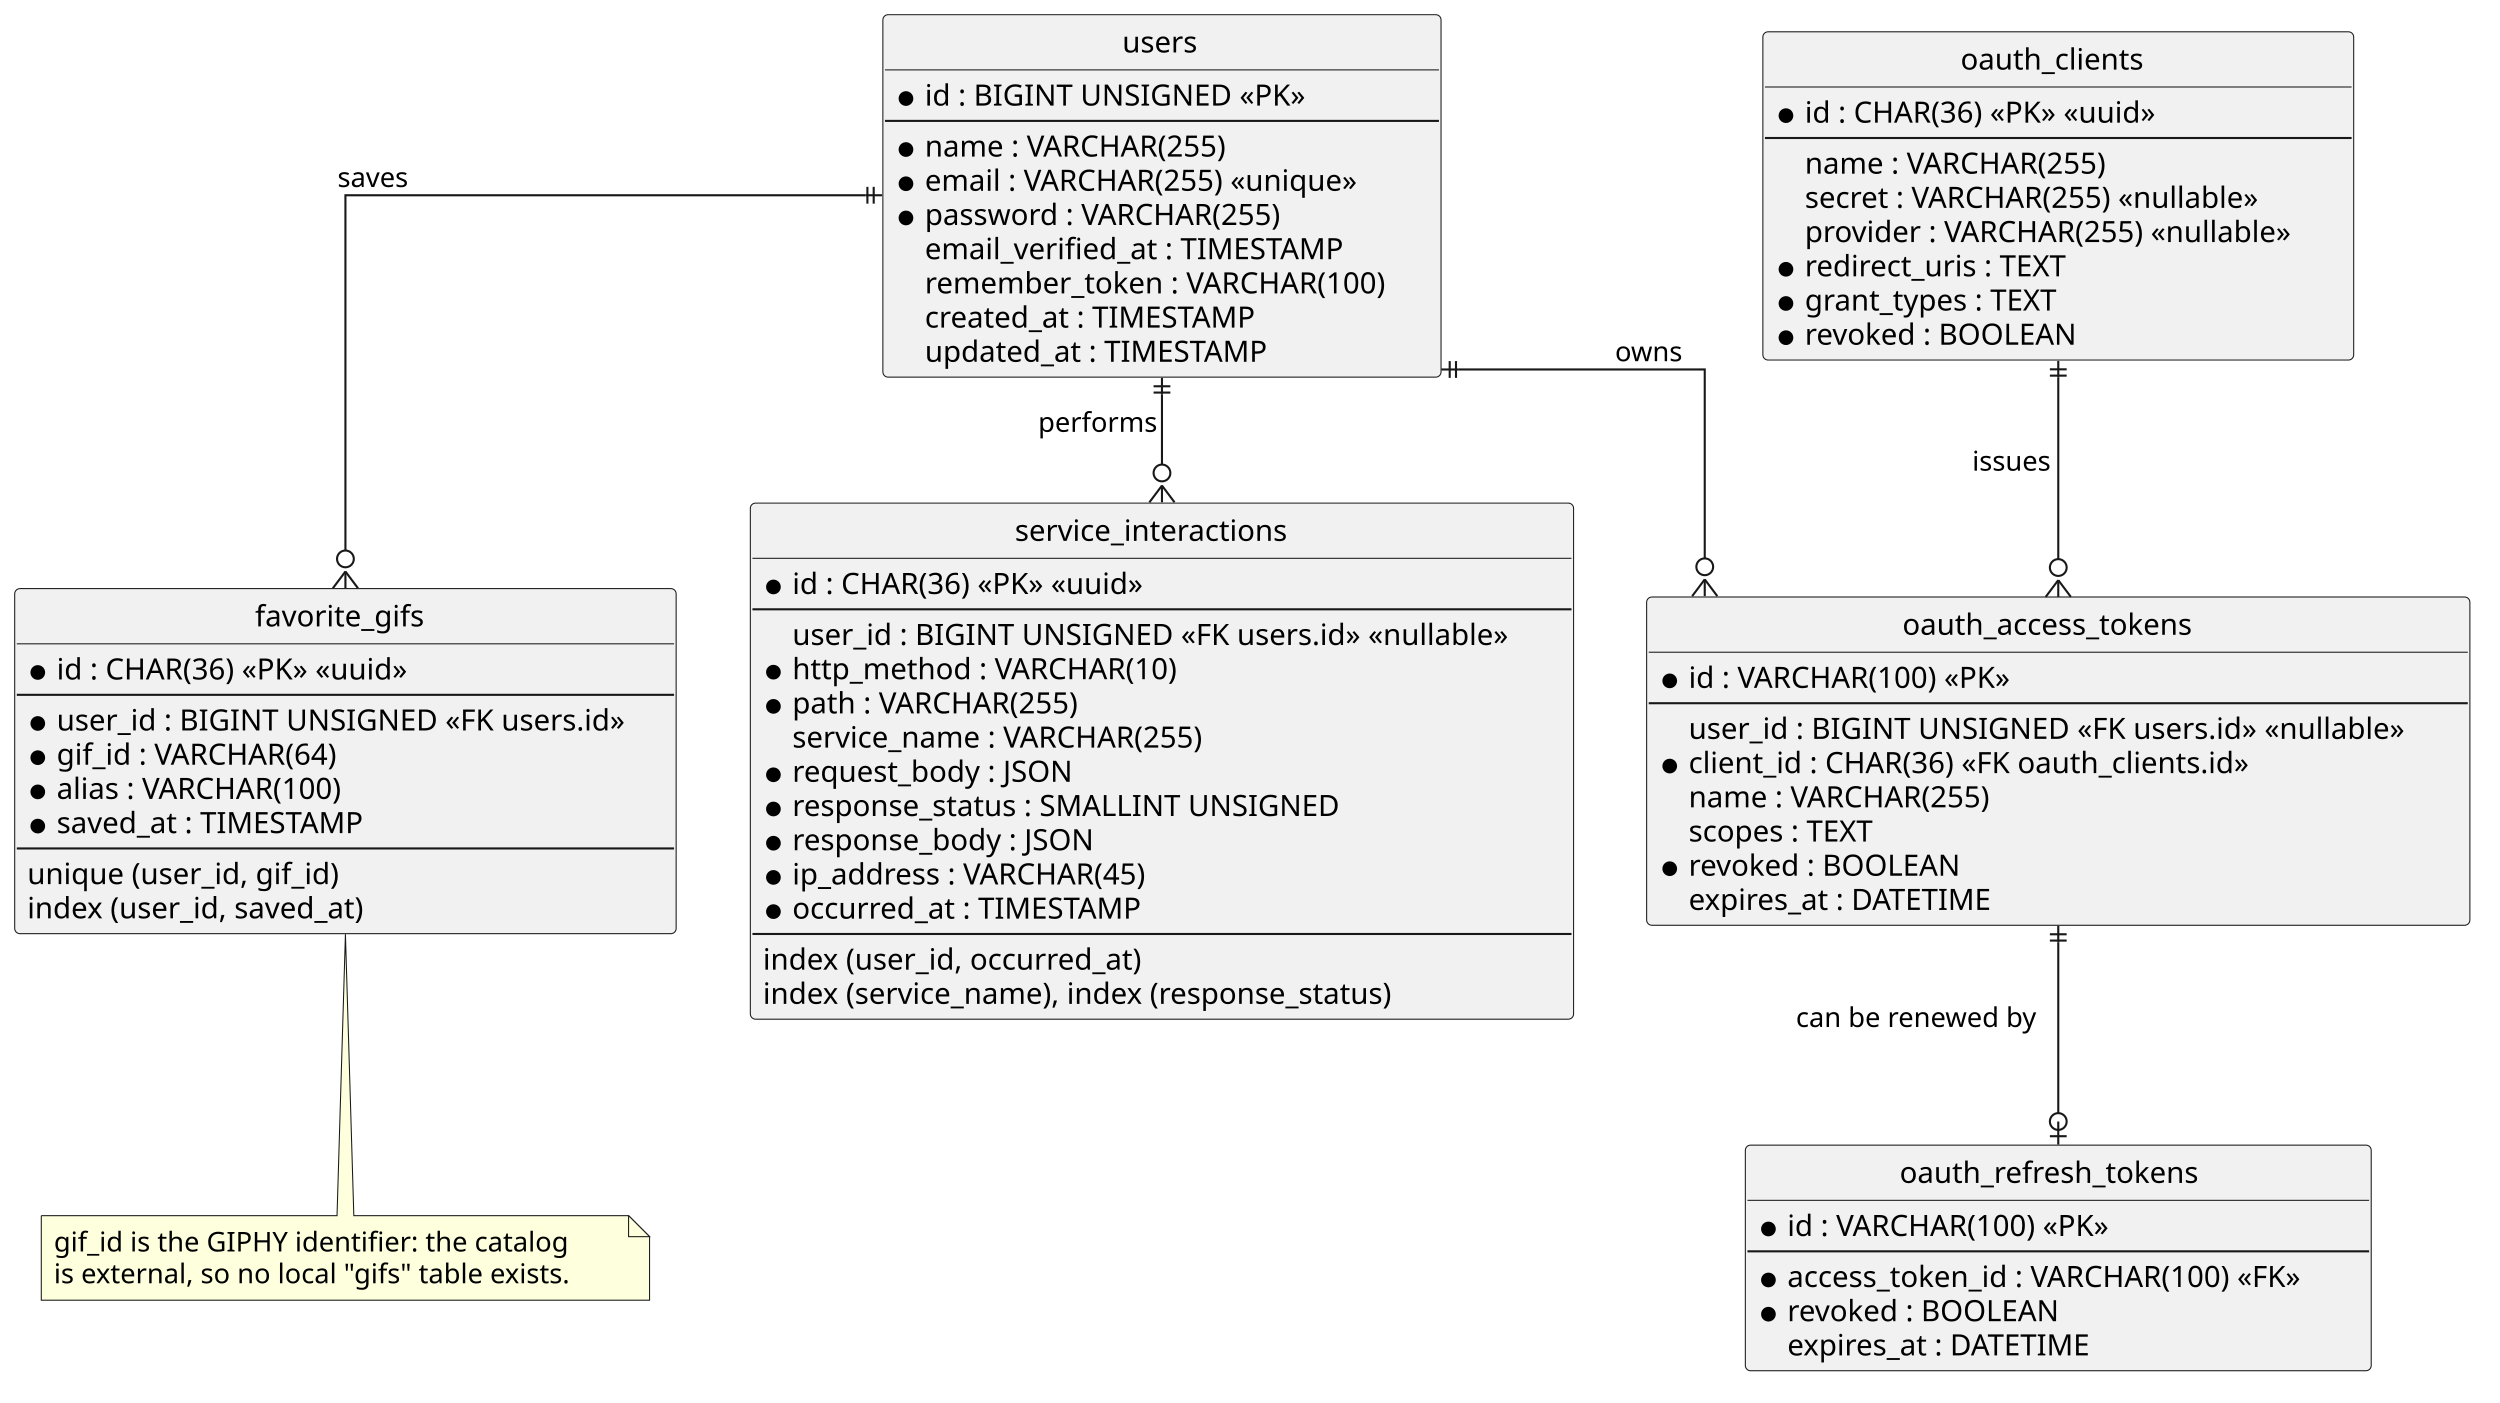
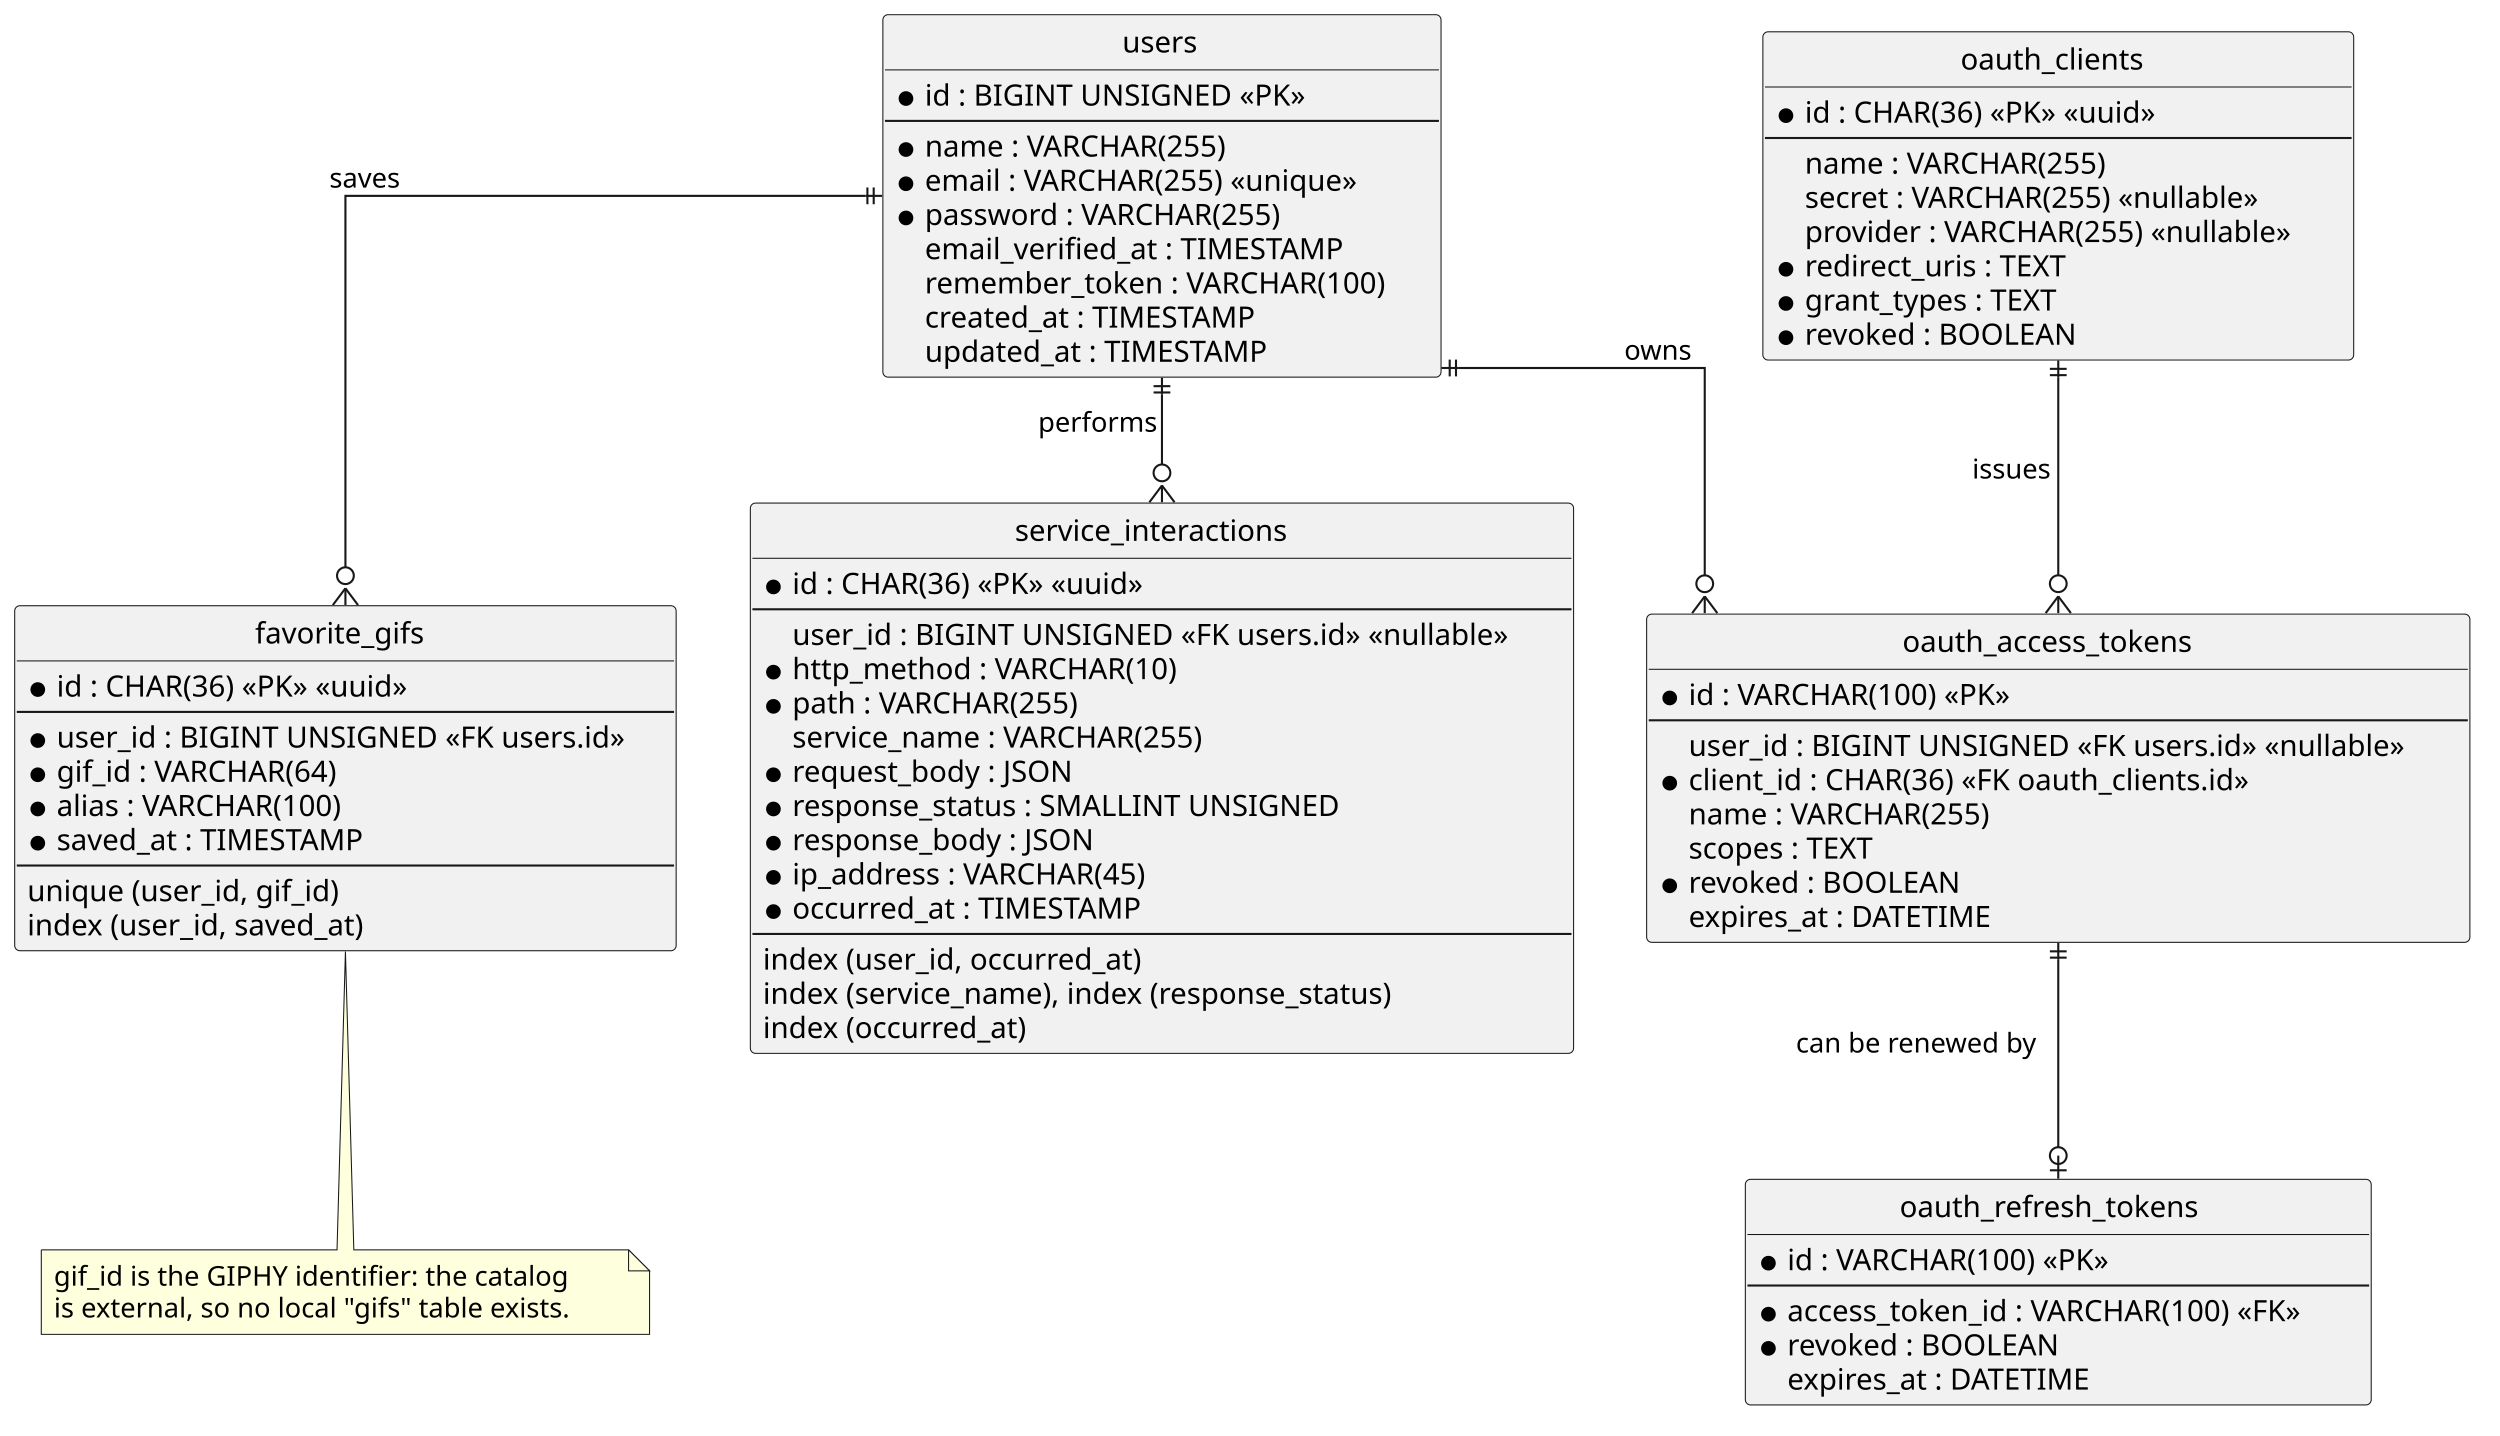
- <svg xmlns="http://www.w3.org/2000/svg" version="1.1" data-diagram-type="CLASS" style="width:1191px;height:668px;background:#FFFFFF;" width="1191px" height="668px" viewBox="0 0 1191 668" zoomAndPan="magnify" preserveAspectRatio="none" contentStyleType="text/css">
+ <svg xmlns="http://www.w3.org/2000/svg" version="1.1" data-diagram-type="CLASS" style="width:1191px;height:684px;background:#FFFFFF;" width="1191px" height="684px" viewBox="0 0 1191 684" zoomAndPan="magnify" preserveAspectRatio="none" contentStyleType="text/css">
  <defs />
  <g font-family="sans-serif" lengthAdjust="spacing">
    <g class="entity" data-qualified-name="users" id="ent0001" data-source-line="8">
      <rect x="420.6" y="7" width="265.914" height="172.672" fill="#F1F1F1" style="stroke:#181818;stroke-width:0.5;" rx="2.5" ry="2.5" />
      <text x="534.642" y="24.995" fill="#000" font-size="14" textLength="37.83">users</text>
      <line x1="421.6" y1="33.297" x2="685.514" y2="33.297" style="stroke:#181818;stroke-width:0.5;" />
      <g data-visibility-modifier="IE_MANDATORY">
        <ellipse cx="431.6" cy="46.945" rx="3" ry="3" fill="#000" style="stroke:#000;stroke-width:1;" />
      </g>
      <text x="440.6" y="50.292" fill="#000" font-size="14" textLength="192.466">id : BIGINT UNSIGNED «PK»</text>
      <line x1="421.6" y1="57.594" x2="685.514" y2="57.594" style="stroke:#181818;stroke-width:1;" />
      <g data-visibility-modifier="IE_MANDATORY">
        <ellipse cx="431.6" cy="71.242" rx="3" ry="3" fill="#000" style="stroke:#000;stroke-width:1;" />
      </g>
      <text x="440.6" y="74.589" fill="#000" font-size="14" textLength="159.455">name : VARCHAR(255)</text>
      <g data-visibility-modifier="IE_MANDATORY">
        <ellipse cx="431.6" cy="87.539" rx="3" ry="3" fill="#000" style="stroke:#000;stroke-width:1;" />
      </g>
      <text x="440.6" y="90.886" fill="#000" font-size="14" textLength="227.951">email : VARCHAR(255) «unique»</text>
      <g data-visibility-modifier="IE_MANDATORY">
        <ellipse cx="431.6" cy="103.836" rx="3" ry="3" fill="#000" style="stroke:#000;stroke-width:1;" />
      </g>
      <text x="440.6" y="107.183" fill="#000" font-size="14" textLength="186.464">password : VARCHAR(255)</text>
      <text x="440.6" y="123.479" fill="#000" font-size="14" textLength="214.3">email_verified_at : TIMESTAMP</text>
      <text x="440.6" y="139.776" fill="#000" font-size="14" textLength="239.914">remember_token : VARCHAR(100)</text>
      <text x="440.6" y="156.073" fill="#000" font-size="14" textLength="169.463">created_at : TIMESTAMP</text>
      <text x="440.6" y="172.37" fill="#000" font-size="14" textLength="174.043">updated_at : TIMESTAMP</text>
    </g>
    <g class="entity" data-qualified-name="favorites" id="ent0002" data-source-line="20">
-       <rect x="7" y="280.42" width="315.119" height="164.375" fill="#F1F1F1" style="stroke:#181818;stroke-width:0.5;" rx="2.5" ry="2.5" />
-       <text x="121.507" y="298.415" fill="#000" font-size="14" textLength="86.105">favorite_gifs</text>
-       <line x1="8" y1="306.717" x2="321.119" y2="306.717" style="stroke:#181818;stroke-width:0.5;" />
-       <g data-visibility-modifier="IE_MANDATORY">
-         <ellipse cx="18" cy="320.365" rx="3" ry="3" fill="#000" style="stroke:#000;stroke-width:1;" />
-       </g>
-       <text x="27" y="323.712" fill="#000" font-size="14" textLength="186.047">id : CHAR(36) «PK» «uuid»</text>
-       <line x1="8" y1="331.014" x2="321.119" y2="331.014" style="stroke:#181818;stroke-width:1;" />
-       <g data-visibility-modifier="IE_MANDATORY">
-         <ellipse cx="18" cy="344.662" rx="3" ry="3" fill="#000" style="stroke:#000;stroke-width:1;" />
-       </g>
-       <text x="27" y="348.009" fill="#000" font-size="14" textLength="289.119">user_id : BIGINT UNSIGNED «FK users.id»</text>
-       <g data-visibility-modifier="IE_MANDATORY">
-         <ellipse cx="18" cy="360.959" rx="3" ry="3" fill="#000" style="stroke:#000;stroke-width:1;" />
-       </g>
-       <text x="27" y="364.306" fill="#000" font-size="14" textLength="148.326">gif_id : VARCHAR(64)</text>
-       <g data-visibility-modifier="IE_MANDATORY">
-         <ellipse cx="18" cy="377.256" rx="3" ry="3" fill="#000" style="stroke:#000;stroke-width:1;" />
-       </g>
-       <text x="27" y="380.603" fill="#000" font-size="14" textLength="151.983">alias : VARCHAR(100)</text>
-       <g data-visibility-modifier="IE_MANDATORY">
-         <ellipse cx="18" cy="393.553" rx="3" ry="3" fill="#000" style="stroke:#000;stroke-width:1;" />
-       </g>
-       <text x="27" y="396.899" fill="#000" font-size="14" textLength="157.486">saved_at : TIMESTAMP</text>
-       <line x1="8" y1="404.201" x2="321.119" y2="404.201" style="stroke:#181818;stroke-width:1;" />
-       <text x="13" y="421.196" fill="#000" font-size="14" textLength="160.077">unique (user_id, gif_id)</text>
-       <text x="13" y="437.493" fill="#000" font-size="14" textLength="175.861">index (user_id, saved_at)</text>
+       <rect x="7" y="288.56" width="315.119" height="164.375" fill="#F1F1F1" style="stroke:#181818;stroke-width:0.5;" rx="2.5" ry="2.5" />
+       <text x="121.507" y="306.555" fill="#000" font-size="14" textLength="86.105">favorite_gifs</text>
+       <line x1="8" y1="314.857" x2="321.119" y2="314.857" style="stroke:#181818;stroke-width:0.5;" />
+       <g data-visibility-modifier="IE_MANDATORY">
+         <ellipse cx="18" cy="328.505" rx="3" ry="3" fill="#000" style="stroke:#000;stroke-width:1;" />
+       </g>
+       <text x="27" y="331.852" fill="#000" font-size="14" textLength="186.047">id : CHAR(36) «PK» «uuid»</text>
+       <line x1="8" y1="339.154" x2="321.119" y2="339.154" style="stroke:#181818;stroke-width:1;" />
+       <g data-visibility-modifier="IE_MANDATORY">
+         <ellipse cx="18" cy="352.802" rx="3" ry="3" fill="#000" style="stroke:#000;stroke-width:1;" />
+       </g>
+       <text x="27" y="356.149" fill="#000" font-size="14" textLength="289.119">user_id : BIGINT UNSIGNED «FK users.id»</text>
+       <g data-visibility-modifier="IE_MANDATORY">
+         <ellipse cx="18" cy="369.099" rx="3" ry="3" fill="#000" style="stroke:#000;stroke-width:1;" />
+       </g>
+       <text x="27" y="372.446" fill="#000" font-size="14" textLength="148.326">gif_id : VARCHAR(64)</text>
+       <g data-visibility-modifier="IE_MANDATORY">
+         <ellipse cx="18" cy="385.396" rx="3" ry="3" fill="#000" style="stroke:#000;stroke-width:1;" />
+       </g>
+       <text x="27" y="388.743" fill="#000" font-size="14" textLength="151.983">alias : VARCHAR(100)</text>
+       <g data-visibility-modifier="IE_MANDATORY">
+         <ellipse cx="18" cy="401.693" rx="3" ry="3" fill="#000" style="stroke:#000;stroke-width:1;" />
+       </g>
+       <text x="27" y="405.039" fill="#000" font-size="14" textLength="157.486">saved_at : TIMESTAMP</text>
+       <line x1="8" y1="412.341" x2="321.119" y2="412.341" style="stroke:#181818;stroke-width:1;" />
+       <text x="13" y="429.336" fill="#000" font-size="14" textLength="160.077">unique (user_id, gif_id)</text>
+       <text x="13" y="445.633" fill="#000" font-size="14" textLength="175.861">index (user_id, saved_at)</text>
    </g>
    <g class="entity" data-qualified-name="interactions" id="ent0003" data-source-line="32">
-       <rect x="357.46" y="239.68" width="392.194" height="245.859" fill="#F1F1F1" style="stroke:#181818;stroke-width:0.5;" rx="2.5" ry="2.5" />
-       <text x="483.479" y="257.675" fill="#000" font-size="14" textLength="140.157">service_interactions</text>
-       <line x1="358.46" y1="265.977" x2="748.654" y2="265.977" style="stroke:#181818;stroke-width:0.5;" />
-       <g data-visibility-modifier="IE_MANDATORY">
-         <ellipse cx="368.46" cy="279.625" rx="3" ry="3" fill="#000" style="stroke:#000;stroke-width:1;" />
-       </g>
-       <text x="377.46" y="282.972" fill="#000" font-size="14" textLength="186.047">id : CHAR(36) «PK» «uuid»</text>
-       <line x1="358.46" y1="290.274" x2="748.654" y2="290.274" style="stroke:#181818;stroke-width:1;" />
-       <text x="377.46" y="307.269" fill="#000" font-size="14" textLength="366.194">user_id : BIGINT UNSIGNED «FK users.id» «nullable»</text>
-       <g data-visibility-modifier="IE_MANDATORY">
-         <ellipse cx="368.46" cy="320.219" rx="3" ry="3" fill="#000" style="stroke:#000;stroke-width:1;" />
-       </g>
-       <text x="377.46" y="323.566" fill="#000" font-size="14" textLength="200.648">http_method : VARCHAR(10)</text>
-       <g data-visibility-modifier="IE_MANDATORY">
-         <ellipse cx="368.46" cy="336.516" rx="3" ry="3" fill="#000" style="stroke:#000;stroke-width:1;" />
-       </g>
-       <text x="377.46" y="339.863" fill="#000" font-size="14" textLength="151.58">path : VARCHAR(255)</text>
-       <text x="377.46" y="356.159" fill="#000" font-size="14" textLength="216.604">service_name : VARCHAR(255)</text>
-       <g data-visibility-modifier="IE_MANDATORY">
-         <ellipse cx="368.46" cy="369.11" rx="3" ry="3" fill="#000" style="stroke:#000;stroke-width:1;" />
-       </g>
-       <text x="377.46" y="372.456" fill="#000" font-size="14" textLength="143.274">request_body : JSON</text>
-       <g data-visibility-modifier="IE_MANDATORY">
-         <ellipse cx="368.46" cy="385.407" rx="3" ry="3" fill="#000" style="stroke:#000;stroke-width:1;" />
-       </g>
-       <text x="377.46" y="388.753" fill="#000" font-size="14" textLength="275.96">response_status : SMALLINT UNSIGNED</text>
-       <g data-visibility-modifier="IE_MANDATORY">
-         <ellipse cx="368.46" cy="401.703" rx="3" ry="3" fill="#000" style="stroke:#000;stroke-width:1;" />
-       </g>
-       <text x="377.46" y="405.05" fill="#000" font-size="14" textLength="153.645">response_body : JSON</text>
-       <g data-visibility-modifier="IE_MANDATORY">
-         <ellipse cx="368.46" cy="418" rx="3" ry="3" fill="#000" style="stroke:#000;stroke-width:1;" />
-       </g>
-       <text x="377.46" y="421.347" fill="#000" font-size="14" textLength="185.931">ip_address : VARCHAR(45)</text>
-       <g data-visibility-modifier="IE_MANDATORY">
-         <ellipse cx="368.46" cy="434.297" rx="3" ry="3" fill="#000" style="stroke:#000;stroke-width:1;" />
-       </g>
-       <text x="377.46" y="437.644" fill="#000" font-size="14" textLength="177.673">occurred_at : TIMESTAMP</text>
-       <line x1="358.46" y1="444.946" x2="748.654" y2="444.946" style="stroke:#181818;stroke-width:1;" />
-       <text x="363.46" y="461.941" fill="#000" font-size="14" textLength="196.048">index (user_id, occurred_at)</text>
-       <text x="363.46" y="478.238" fill="#000" font-size="14" textLength="327.51">index (service_name), index (response_status)</text>
-     </g>
-     <g class="entity" data-qualified-name="clients" id="ent0004" data-source-line="49">
+       <rect x="357.46" y="239.67" width="392.194" height="262.156" fill="#F1F1F1" style="stroke:#181818;stroke-width:0.5;" rx="2.5" ry="2.5" />
+       <text x="483.479" y="257.665" fill="#000" font-size="14" textLength="140.157">service_interactions</text>
+       <line x1="358.46" y1="265.967" x2="748.654" y2="265.967" style="stroke:#181818;stroke-width:0.5;" />
+       <g data-visibility-modifier="IE_MANDATORY">
+         <ellipse cx="368.46" cy="279.615" rx="3" ry="3" fill="#000" style="stroke:#000;stroke-width:1;" />
+       </g>
+       <text x="377.46" y="282.962" fill="#000" font-size="14" textLength="186.047">id : CHAR(36) «PK» «uuid»</text>
+       <line x1="358.46" y1="290.264" x2="748.654" y2="290.264" style="stroke:#181818;stroke-width:1;" />
+       <text x="377.46" y="307.259" fill="#000" font-size="14" textLength="366.194">user_id : BIGINT UNSIGNED «FK users.id» «nullable»</text>
+       <g data-visibility-modifier="IE_MANDATORY">
+         <ellipse cx="368.46" cy="320.209" rx="3" ry="3" fill="#000" style="stroke:#000;stroke-width:1;" />
+       </g>
+       <text x="377.46" y="323.556" fill="#000" font-size="14" textLength="200.648">http_method : VARCHAR(10)</text>
+       <g data-visibility-modifier="IE_MANDATORY">
+         <ellipse cx="368.46" cy="336.506" rx="3" ry="3" fill="#000" style="stroke:#000;stroke-width:1;" />
+       </g>
+       <text x="377.46" y="339.853" fill="#000" font-size="14" textLength="151.58">path : VARCHAR(255)</text>
+       <text x="377.46" y="356.149" fill="#000" font-size="14" textLength="216.604">service_name : VARCHAR(255)</text>
+       <g data-visibility-modifier="IE_MANDATORY">
+         <ellipse cx="368.46" cy="369.1" rx="3" ry="3" fill="#000" style="stroke:#000;stroke-width:1;" />
+       </g>
+       <text x="377.46" y="372.446" fill="#000" font-size="14" textLength="143.274">request_body : JSON</text>
+       <g data-visibility-modifier="IE_MANDATORY">
+         <ellipse cx="368.46" cy="385.397" rx="3" ry="3" fill="#000" style="stroke:#000;stroke-width:1;" />
+       </g>
+       <text x="377.46" y="388.743" fill="#000" font-size="14" textLength="275.96">response_status : SMALLINT UNSIGNED</text>
+       <g data-visibility-modifier="IE_MANDATORY">
+         <ellipse cx="368.46" cy="401.693" rx="3" ry="3" fill="#000" style="stroke:#000;stroke-width:1;" />
+       </g>
+       <text x="377.46" y="405.04" fill="#000" font-size="14" textLength="153.645">response_body : JSON</text>
+       <g data-visibility-modifier="IE_MANDATORY">
+         <ellipse cx="368.46" cy="417.99" rx="3" ry="3" fill="#000" style="stroke:#000;stroke-width:1;" />
+       </g>
+       <text x="377.46" y="421.337" fill="#000" font-size="14" textLength="185.931">ip_address : VARCHAR(45)</text>
+       <g data-visibility-modifier="IE_MANDATORY">
+         <ellipse cx="368.46" cy="434.287" rx="3" ry="3" fill="#000" style="stroke:#000;stroke-width:1;" />
+       </g>
+       <text x="377.46" y="437.634" fill="#000" font-size="14" textLength="177.673">occurred_at : TIMESTAMP</text>
+       <line x1="358.46" y1="444.936" x2="748.654" y2="444.936" style="stroke:#181818;stroke-width:1;" />
+       <text x="363.46" y="461.931" fill="#000" font-size="14" textLength="196.048">index (user_id, occurred_at)</text>
+       <text x="363.46" y="478.228" fill="#000" font-size="14" textLength="327.51">index (service_name), index (response_status)</text>
+       <text x="363.46" y="494.524" fill="#000" font-size="14" textLength="136.835">index (occurred_at)</text>
+     </g>
+     <g class="entity" data-qualified-name="clients" id="ent0004" data-source-line="50">
      <rect x="839.83" y="15.15" width="281.466" height="156.375" fill="#F1F1F1" style="stroke:#181818;stroke-width:0.5;" rx="2.5" ry="2.5" />
      <text x="934" y="33.145" fill="#000" font-size="14" textLength="93.126">oauth_clients</text>
      <line x1="840.83" y1="41.447" x2="1120.296" y2="41.447" style="stroke:#181818;stroke-width:0.5;" />
      <g data-visibility-modifier="IE_MANDATORY">
        <ellipse cx="850.83" cy="55.095" rx="3" ry="3" fill="#000" style="stroke:#000;stroke-width:1;" />
      </g>
      <text x="859.83" y="58.442" fill="#000" font-size="14" textLength="186.047">id : CHAR(36) «PK» «uuid»</text>
      <line x1="840.83" y1="65.744" x2="1120.296" y2="65.744" style="stroke:#181818;stroke-width:1;" />
      <text x="859.83" y="82.739" fill="#000" font-size="14" textLength="159.455">name : VARCHAR(255)</text>
      <text x="859.83" y="99.036" fill="#000" font-size="14" textLength="240.29">secret : VARCHAR(255) «nullable»</text>
      <text x="859.83" y="115.333" fill="#000" font-size="14" textLength="255.466">provider : VARCHAR(255) «nullable»</text>
      <g data-visibility-modifier="IE_MANDATORY">
        <ellipse cx="850.83" cy="128.283" rx="3" ry="3" fill="#000" style="stroke:#000;stroke-width:1;" />
      </g>
      <text x="859.83" y="131.629" fill="#000" font-size="14" textLength="136.671">redirect_uris : TEXT</text>
      <g data-visibility-modifier="IE_MANDATORY">
        <ellipse cx="850.83" cy="144.58" rx="3" ry="3" fill="#000" style="stroke:#000;stroke-width:1;" />
      </g>
      <text x="859.83" y="147.926" fill="#000" font-size="14" textLength="132.31">grant_types : TEXT</text>
      <g data-visibility-modifier="IE_MANDATORY">
        <ellipse cx="850.83" cy="160.877" rx="3" ry="3" fill="#000" style="stroke:#000;stroke-width:1;" />
      </g>
      <text x="859.83" y="164.223" fill="#000" font-size="14" textLength="138.783">revoked : BOOLEAN</text>
    </g>
-     <g class="entity" data-qualified-name="tokens" id="ent0005" data-source-line="60">
-       <rect x="784.46" y="284.42" width="392.194" height="156.375" fill="#F1F1F1" style="stroke:#181818;stroke-width:0.5;" rx="2.5" ry="2.5" />
-       <text x="906.309" y="302.415" fill="#000" font-size="14" textLength="148.497">oauth_access_tokens</text>
-       <line x1="785.46" y1="310.717" x2="1175.654" y2="310.717" style="stroke:#181818;stroke-width:0.5;" />
-       <g data-visibility-modifier="IE_MANDATORY">
-         <ellipse cx="795.46" cy="324.365" rx="3" ry="3" fill="#000" style="stroke:#000;stroke-width:1;" />
-       </g>
-       <text x="804.46" y="327.712" fill="#000" font-size="14" textLength="171.732">id : VARCHAR(100) «PK»</text>
-       <line x1="785.46" y1="335.014" x2="1175.654" y2="335.014" style="stroke:#181818;stroke-width:1;" />
-       <text x="804.46" y="352.009" fill="#000" font-size="14" textLength="366.194">user_id : BIGINT UNSIGNED «FK users.id» «nullable»</text>
-       <g data-visibility-modifier="IE_MANDATORY">
-         <ellipse cx="795.46" cy="364.959" rx="3" ry="3" fill="#000" style="stroke:#000;stroke-width:1;" />
-       </g>
-       <text x="804.46" y="368.306" fill="#000" font-size="14" textLength="293.809">client_id : CHAR(36) «FK oauth_clients.id»</text>
-       <text x="804.46" y="384.603" fill="#000" font-size="14" textLength="159.455">name : VARCHAR(255)</text>
-       <text x="804.46" y="400.899" fill="#000" font-size="14" textLength="97.508">scopes : TEXT</text>
-       <g data-visibility-modifier="IE_MANDATORY">
-         <ellipse cx="795.46" cy="413.85" rx="3" ry="3" fill="#000" style="stroke:#000;stroke-width:1;" />
-       </g>
-       <text x="804.46" y="417.196" fill="#000" font-size="14" textLength="138.783">revoked : BOOLEAN</text>
-       <text x="804.46" y="433.493" fill="#000" font-size="14" textLength="157.384">expires_at : DATETIME</text>
-     </g>
-     <g class="entity" data-qualified-name="refresh" id="ent0006" data-source-line="71">
-       <rect x="831.48" y="545.54" width="298.166" height="107.484" fill="#F1F1F1" style="stroke:#181818;stroke-width:0.5;" rx="2.5" ry="2.5" />
-       <text x="904.985" y="563.535" fill="#000" font-size="14" textLength="151.156">oauth_refresh_tokens</text>
-       <line x1="832.48" y1="571.837" x2="1128.646" y2="571.837" style="stroke:#181818;stroke-width:0.5;" />
-       <g data-visibility-modifier="IE_MANDATORY">
-         <ellipse cx="842.48" cy="585.485" rx="3" ry="3" fill="#000" style="stroke:#000;stroke-width:1;" />
-       </g>
-       <text x="851.48" y="588.832" fill="#000" font-size="14" textLength="171.732">id : VARCHAR(100) «PK»</text>
-       <line x1="832.48" y1="596.134" x2="1128.646" y2="596.134" style="stroke:#181818;stroke-width:1;" />
-       <g data-visibility-modifier="IE_MANDATORY">
-         <ellipse cx="842.48" cy="609.782" rx="3" ry="3" fill="#000" style="stroke:#000;stroke-width:1;" />
-       </g>
-       <text x="851.48" y="613.129" fill="#000" font-size="14" textLength="272.166">access_token_id : VARCHAR(100) «FK»</text>
-       <g data-visibility-modifier="IE_MANDATORY">
-         <ellipse cx="842.48" cy="626.079" rx="3" ry="3" fill="#000" style="stroke:#000;stroke-width:1;" />
-       </g>
-       <text x="851.48" y="629.426" fill="#000" font-size="14" textLength="138.783">revoked : BOOLEAN</text>
-       <text x="851.48" y="645.723" fill="#000" font-size="14" textLength="157.384">expires_at : DATETIME</text>
-     </g>
-     <g class="entity" data-qualified-name="GMN12" id="ent0013" data-source-line="86">
-       <path d="M19.67,579.14 L19.67,619.406 A0,0 0 0 0 19.67,619.406 L309.449,619.406 A0,0 0 0 0 309.449,619.406 L309.449,589.14 L299.449,579.14 L168.56,579.14 L164.56,445.05 L160.56,579.14 L19.67,579.14 A0,0 0 0 0 19.67,579.14" style="stroke:#181818;stroke-width:0.5;" fill="#FEFFDD" />
-       <path d="M299.449,579.14 L299.449,589.14 L309.449,589.14 L299.449,579.14" style="stroke:#181818;stroke-width:0.5;" fill="#FEFFDD" />
-       <text x="25.67" y="596.207" fill="#000" font-size="13" textLength="262.831">gif_id is the GIPHY identifier: the catalog</text>
-       <text x="25.67" y="611.34" fill="#000" font-size="13" textLength="268.779">is external, so no local "gifs" table exists.</text>
-     </g>
-     <g class="link" data-entity-1="ent0001" data-entity-2="ent0002" id="lnk7" data-source-line="79" data-link-type="crowfoot">
-       <path d="M412.23,93.02 C299.62,93.02 164.56,93.02 164.56,93.02 C164.56,93.02 164.56,182.98 164.56,262.26" style="stroke:#181818;stroke-width:1;" fill="none" id="users-favorites" codeLine="79" />
-       <line x1="416.23" y1="89.02" x2="416.23" y2="97.02" style="stroke:#181818;stroke-width:1;" />
-       <line x1="413.23" y1="89.02" x2="413.23" y2="97.02" style="stroke:#181818;stroke-width:1;" />
-       <line x1="412.23" y1="93.02" x2="420.23" y2="93.02" style="stroke:#181818;stroke-width:1;" />
-       <line x1="164.56" y1="272.26" x2="170.56" y2="280.26" style="stroke:#181818;stroke-width:1;" />
-       <line x1="164.56" y1="272.26" x2="158.56" y2="280.26" style="stroke:#181818;stroke-width:1;" />
-       <line x1="164.56" y1="272.26" x2="164.56" y2="280.26" style="stroke:#181818;stroke-width:1;" />
-       <ellipse cx="164.56" cy="266.26" rx="4" ry="4" fill="none" style="stroke:#181818;stroke-width:1;" />
-       <text x="160.78" y="89.087" fill="#000" font-size="13" textLength="37.204">saves</text>
-     </g>
-     <g class="link" data-entity-1="ent0001" data-entity-2="ent0003" id="lnk8" data-source-line="80" data-link-type="crowfoot">
-       <path d="M553.56,188.02 C553.56,206.93 553.56,201.29 553.56,221.32" style="stroke:#181818;stroke-width:1;" fill="none" id="users-interactions" codeLine="80" />
-       <line x1="549.56" y1="184.02" x2="557.56" y2="184.02" style="stroke:#181818;stroke-width:1;" />
-       <line x1="549.56" y1="187.02" x2="557.56" y2="187.02" style="stroke:#181818;stroke-width:1;" />
-       <line x1="553.56" y1="188.02" x2="553.56" y2="180.02" style="stroke:#181818;stroke-width:1;" />
-       <line x1="553.56" y1="231.32" x2="559.56" y2="239.32" style="stroke:#181818;stroke-width:1;" />
-       <line x1="553.56" y1="231.32" x2="547.56" y2="239.32" style="stroke:#181818;stroke-width:1;" />
-       <line x1="553.56" y1="231.32" x2="553.56" y2="239.32" style="stroke:#181818;stroke-width:1;" />
-       <ellipse cx="553.56" cy="225.32" rx="4" ry="4" fill="none" style="stroke:#181818;stroke-width:1;" />
-       <text x="494.56" y="205.737" fill="#000" font-size="13" textLength="58.906">performs</text>
-     </g>
-     <g class="link" data-entity-1="ent0001" data-entity-2="ent0005" id="lnk9" data-source-line="81" data-link-type="crowfoot">
-       <path d="M694.64,176.02 C758,176.02 812.14,176.02 812.14,176.02 C812.14,176.02 812.14,215.02 812.14,266.02" style="stroke:#181818;stroke-width:1;" fill="none" id="users-tokens" codeLine="81" />
-       <line x1="690.64" y1="180.02" x2="690.64" y2="172.02" style="stroke:#181818;stroke-width:1;" />
-       <line x1="693.64" y1="180.02" x2="693.64" y2="172.02" style="stroke:#181818;stroke-width:1;" />
-       <line x1="694.64" y1="176.02" x2="686.64" y2="176.02" style="stroke:#181818;stroke-width:1;" />
-       <line x1="812.14" y1="276.02" x2="818.14" y2="284.02" style="stroke:#181818;stroke-width:1;" />
-       <line x1="812.14" y1="276.02" x2="806.14" y2="284.02" style="stroke:#181818;stroke-width:1;" />
-       <line x1="812.14" y1="276.02" x2="812.14" y2="284.02" style="stroke:#181818;stroke-width:1;" />
-       <ellipse cx="812.14" cy="270.02" rx="4" ry="4" fill="none" style="stroke:#181818;stroke-width:1;" />
-       <text x="769.39" y="172.087" fill="#000" font-size="13" textLength="33.598">owns</text>
-     </g>
-     <g class="link" data-entity-1="ent0004" data-entity-2="ent0005" id="lnk10" data-source-line="82" data-link-type="crowfoot">
-       <path d="M980.56,179.95 C980.56,215.34 980.56,231.02 980.56,266.37" style="stroke:#181818;stroke-width:1;" fill="none" id="clients-tokens" codeLine="82" />
-       <line x1="976.56" y1="175.95" x2="984.56" y2="175.95" style="stroke:#181818;stroke-width:1;" />
-       <line x1="976.56" y1="178.95" x2="984.56" y2="178.95" style="stroke:#181818;stroke-width:1;" />
-       <line x1="980.56" y1="179.95" x2="980.56" y2="171.95" style="stroke:#181818;stroke-width:1;" />
-       <line x1="980.56" y1="276.37" x2="986.56" y2="284.37" style="stroke:#181818;stroke-width:1;" />
-       <line x1="980.56" y1="276.37" x2="974.56" y2="284.37" style="stroke:#181818;stroke-width:1;" />
-       <line x1="980.56" y1="276.37" x2="980.56" y2="284.37" style="stroke:#181818;stroke-width:1;" />
-       <ellipse cx="980.56" cy="270.37" rx="4" ry="4" fill="none" style="stroke:#181818;stroke-width:1;" />
-       <text x="939.56" y="224.227" fill="#000" font-size="13" textLength="40.168">issues</text>
-     </g>
-     <g class="link" data-entity-1="ent0005" data-entity-2="ent0006" id="lnk11" data-source-line="83" data-link-type="association">
-       <path d="M980.56,449.09 C980.56,483.26 980.56,499.46 980.56,530.29" style="stroke:#181818;stroke-width:1;" fill="none" id="tokens-refresh" codeLine="83" />
-       <line x1="976.56" y1="445.09" x2="984.56" y2="445.09" style="stroke:#181818;stroke-width:1;" />
-       <line x1="976.56" y1="448.09" x2="984.56" y2="448.09" style="stroke:#181818;stroke-width:1;" />
-       <line x1="980.56" y1="449.09" x2="980.56" y2="441.09" style="stroke:#181818;stroke-width:1;" />
-       <line x1="980.56" y1="534.29" x2="980.56" y2="545.29" style="stroke:#181818;stroke-width:1;" />
-       <ellipse cx="980.56" cy="534.29" rx="4" ry="4" fill="none" style="stroke:#181818;stroke-width:1;" />
-       <line x1="984.56" y1="541.29" x2="976.56" y2="541.29" style="stroke:#181818;stroke-width:1;" />
-       <text x="855.56" y="489.257" fill="#000" font-size="13" textLength="124.408">can be renewed by</text>
+     <g class="entity" data-qualified-name="tokens" id="ent0005" data-source-line="61">
+       <rect x="784.46" y="292.56" width="392.194" height="156.375" fill="#F1F1F1" style="stroke:#181818;stroke-width:0.5;" rx="2.5" ry="2.5" />
+       <text x="906.309" y="310.555" fill="#000" font-size="14" textLength="148.497">oauth_access_tokens</text>
+       <line x1="785.46" y1="318.857" x2="1175.654" y2="318.857" style="stroke:#181818;stroke-width:0.5;" />
+       <g data-visibility-modifier="IE_MANDATORY">
+         <ellipse cx="795.46" cy="332.505" rx="3" ry="3" fill="#000" style="stroke:#000;stroke-width:1;" />
+       </g>
+       <text x="804.46" y="335.852" fill="#000" font-size="14" textLength="171.732">id : VARCHAR(100) «PK»</text>
+       <line x1="785.46" y1="343.154" x2="1175.654" y2="343.154" style="stroke:#181818;stroke-width:1;" />
+       <text x="804.46" y="360.149" fill="#000" font-size="14" textLength="366.194">user_id : BIGINT UNSIGNED «FK users.id» «nullable»</text>
+       <g data-visibility-modifier="IE_MANDATORY">
+         <ellipse cx="795.46" cy="373.099" rx="3" ry="3" fill="#000" style="stroke:#000;stroke-width:1;" />
+       </g>
+       <text x="804.46" y="376.446" fill="#000" font-size="14" textLength="293.809">client_id : CHAR(36) «FK oauth_clients.id»</text>
+       <text x="804.46" y="392.743" fill="#000" font-size="14" textLength="159.455">name : VARCHAR(255)</text>
+       <text x="804.46" y="409.039" fill="#000" font-size="14" textLength="97.508">scopes : TEXT</text>
+       <g data-visibility-modifier="IE_MANDATORY">
+         <ellipse cx="795.46" cy="421.99" rx="3" ry="3" fill="#000" style="stroke:#000;stroke-width:1;" />
+       </g>
+       <text x="804.46" y="425.336" fill="#000" font-size="14" textLength="138.783">revoked : BOOLEAN</text>
+       <text x="804.46" y="441.633" fill="#000" font-size="14" textLength="157.384">expires_at : DATETIME</text>
+     </g>
+     <g class="entity" data-qualified-name="refresh" id="ent0006" data-source-line="72">
+       <rect x="831.48" y="561.83" width="298.166" height="107.484" fill="#F1F1F1" style="stroke:#181818;stroke-width:0.5;" rx="2.5" ry="2.5" />
+       <text x="904.985" y="579.825" fill="#000" font-size="14" textLength="151.156">oauth_refresh_tokens</text>
+       <line x1="832.48" y1="588.127" x2="1128.646" y2="588.127" style="stroke:#181818;stroke-width:0.5;" />
+       <g data-visibility-modifier="IE_MANDATORY">
+         <ellipse cx="842.48" cy="601.775" rx="3" ry="3" fill="#000" style="stroke:#000;stroke-width:1;" />
+       </g>
+       <text x="851.48" y="605.122" fill="#000" font-size="14" textLength="171.732">id : VARCHAR(100) «PK»</text>
+       <line x1="832.48" y1="612.424" x2="1128.646" y2="612.424" style="stroke:#181818;stroke-width:1;" />
+       <g data-visibility-modifier="IE_MANDATORY">
+         <ellipse cx="842.48" cy="626.072" rx="3" ry="3" fill="#000" style="stroke:#000;stroke-width:1;" />
+       </g>
+       <text x="851.48" y="629.419" fill="#000" font-size="14" textLength="272.166">access_token_id : VARCHAR(100) «FK»</text>
+       <g data-visibility-modifier="IE_MANDATORY">
+         <ellipse cx="842.48" cy="642.369" rx="3" ry="3" fill="#000" style="stroke:#000;stroke-width:1;" />
+       </g>
+       <text x="851.48" y="645.716" fill="#000" font-size="14" textLength="138.783">revoked : BOOLEAN</text>
+       <text x="851.48" y="662.013" fill="#000" font-size="14" textLength="157.384">expires_at : DATETIME</text>
+     </g>
+     <g class="entity" data-qualified-name="GMN12" id="ent0013" data-source-line="87">
+       <path d="M19.67,595.43 L19.67,635.696 A0,0 0 0 0 19.67,635.696 L309.449,635.696 A0,0 0 0 0 309.449,635.696 L309.449,605.43 L299.449,595.43 L168.56,595.43 L164.56,453.29 L160.56,595.43 L19.67,595.43 A0,0 0 0 0 19.67,595.43" style="stroke:#181818;stroke-width:0.5;" fill="#FEFFDD" />
+       <path d="M299.449,595.43 L299.449,605.43 L309.449,605.43 L299.449,595.43" style="stroke:#181818;stroke-width:0.5;" fill="#FEFFDD" />
+       <text x="25.67" y="612.497" fill="#000" font-size="13" textLength="262.831">gif_id is the GIPHY identifier: the catalog</text>
+       <text x="25.67" y="627.63" fill="#000" font-size="13" textLength="268.779">is external, so no local "gifs" table exists.</text>
+     </g>
+     <g class="link" data-entity-1="ent0001" data-entity-2="ent0002" id="lnk7" data-source-line="80" data-link-type="crowfoot">
+       <path d="M412.23,93.31 C299.62,93.31 164.56,93.31 164.56,93.31 C164.56,93.31 164.56,188.48 164.56,270.26" style="stroke:#181818;stroke-width:1;" fill="none" id="users-favorites" codeLine="80" />
+       <line x1="416.23" y1="89.31" x2="416.23" y2="97.31" style="stroke:#181818;stroke-width:1;" />
+       <line x1="413.23" y1="89.31" x2="413.23" y2="97.31" style="stroke:#181818;stroke-width:1;" />
+       <line x1="412.23" y1="93.31" x2="420.23" y2="93.31" style="stroke:#181818;stroke-width:1;" />
+       <line x1="164.56" y1="280.26" x2="170.56" y2="288.26" style="stroke:#181818;stroke-width:1;" />
+       <line x1="164.56" y1="280.26" x2="158.56" y2="288.26" style="stroke:#181818;stroke-width:1;" />
+       <line x1="164.56" y1="280.26" x2="164.56" y2="288.26" style="stroke:#181818;stroke-width:1;" />
+       <ellipse cx="164.56" cy="274.26" rx="4" ry="4" fill="none" style="stroke:#181818;stroke-width:1;" />
+       <text x="156.92" y="89.377" fill="#000" font-size="13" textLength="37.204">saves</text>
+     </g>
+     <g class="link" data-entity-1="ent0001" data-entity-2="ent0003" id="lnk8" data-source-line="81" data-link-type="crowfoot">
+       <path d="M553.56,187.97 C553.56,206.81 553.56,201.14 553.56,221.28" style="stroke:#181818;stroke-width:1;" fill="none" id="users-interactions" codeLine="81" />
+       <line x1="549.56" y1="183.97" x2="557.56" y2="183.97" style="stroke:#181818;stroke-width:1;" />
+       <line x1="549.56" y1="186.97" x2="557.56" y2="186.97" style="stroke:#181818;stroke-width:1;" />
+       <line x1="553.56" y1="187.97" x2="553.56" y2="179.97" style="stroke:#181818;stroke-width:1;" />
+       <line x1="553.56" y1="231.28" x2="559.56" y2="239.28" style="stroke:#181818;stroke-width:1;" />
+       <line x1="553.56" y1="231.28" x2="547.56" y2="239.28" style="stroke:#181818;stroke-width:1;" />
+       <line x1="553.56" y1="231.28" x2="553.56" y2="239.28" style="stroke:#181818;stroke-width:1;" />
+       <ellipse cx="553.56" cy="225.28" rx="4" ry="4" fill="none" style="stroke:#181818;stroke-width:1;" />
+       <text x="494.56" y="205.687" fill="#000" font-size="13" textLength="58.906">performs</text>
+     </g>
+     <g class="link" data-entity-1="ent0001" data-entity-2="ent0005" id="lnk9" data-source-line="82" data-link-type="crowfoot">
+       <path d="M694.64,175.31 C758,175.31 812.14,175.31 812.14,175.31 C812.14,175.31 812.14,219.79 812.14,274.1" style="stroke:#181818;stroke-width:1;" fill="none" id="users-tokens" codeLine="82" />
+       <line x1="690.64" y1="179.31" x2="690.64" y2="171.31" style="stroke:#181818;stroke-width:1;" />
+       <line x1="693.64" y1="179.31" x2="693.64" y2="171.31" style="stroke:#181818;stroke-width:1;" />
+       <line x1="694.64" y1="175.31" x2="686.64" y2="175.31" style="stroke:#181818;stroke-width:1;" />
+       <line x1="812.14" y1="284.1" x2="818.14" y2="292.1" style="stroke:#181818;stroke-width:1;" />
+       <line x1="812.14" y1="284.1" x2="806.14" y2="292.1" style="stroke:#181818;stroke-width:1;" />
+       <line x1="812.14" y1="284.1" x2="812.14" y2="292.1" style="stroke:#181818;stroke-width:1;" />
+       <ellipse cx="812.14" cy="278.1" rx="4" ry="4" fill="none" style="stroke:#181818;stroke-width:1;" />
+       <text x="773.79" y="171.377" fill="#000" font-size="13" textLength="33.598">owns</text>
+     </g>
+     <g class="link" data-entity-1="ent0004" data-entity-2="ent0005" id="lnk10" data-source-line="83" data-link-type="crowfoot">
+       <path d="M980.56,179.72 C980.56,217.37 980.56,236.39 980.56,274.08" style="stroke:#181818;stroke-width:1;" fill="none" id="clients-tokens" codeLine="83" />
+       <line x1="976.56" y1="175.72" x2="984.56" y2="175.72" style="stroke:#181818;stroke-width:1;" />
+       <line x1="976.56" y1="178.72" x2="984.56" y2="178.72" style="stroke:#181818;stroke-width:1;" />
+       <line x1="980.56" y1="179.72" x2="980.56" y2="171.72" style="stroke:#181818;stroke-width:1;" />
+       <line x1="980.56" y1="284.08" x2="986.56" y2="292.08" style="stroke:#181818;stroke-width:1;" />
+       <line x1="980.56" y1="284.08" x2="974.56" y2="292.08" style="stroke:#181818;stroke-width:1;" />
+       <line x1="980.56" y1="284.08" x2="980.56" y2="292.08" style="stroke:#181818;stroke-width:1;" />
+       <ellipse cx="980.56" cy="278.08" rx="4" ry="4" fill="none" style="stroke:#181818;stroke-width:1;" />
+       <text x="939.56" y="227.967" fill="#000" font-size="13" textLength="40.168">issues</text>
+     </g>
+     <g class="link" data-entity-1="ent0005" data-entity-2="ent0006" id="lnk11" data-source-line="84" data-link-type="association">
+       <path d="M980.56,457.22 C980.56,493.86 980.56,513.56 980.56,546.53" style="stroke:#181818;stroke-width:1;" fill="none" id="tokens-refresh" codeLine="84" />
+       <line x1="976.56" y1="453.22" x2="984.56" y2="453.22" style="stroke:#181818;stroke-width:1;" />
+       <line x1="976.56" y1="456.22" x2="984.56" y2="456.22" style="stroke:#181818;stroke-width:1;" />
+       <line x1="980.56" y1="457.22" x2="980.56" y2="449.22" style="stroke:#181818;stroke-width:1;" />
+       <line x1="980.56" y1="550.53" x2="980.56" y2="561.53" style="stroke:#181818;stroke-width:1;" />
+       <ellipse cx="980.56" cy="550.53" rx="4" ry="4" fill="none" style="stroke:#181818;stroke-width:1;" />
+       <line x1="984.56" y1="557.53" x2="976.56" y2="557.53" style="stroke:#181818;stroke-width:1;" />
+       <text x="855.56" y="501.437" fill="#000" font-size="13" textLength="124.408">can be renewed by</text>
    </g>
  </g>
</svg>
